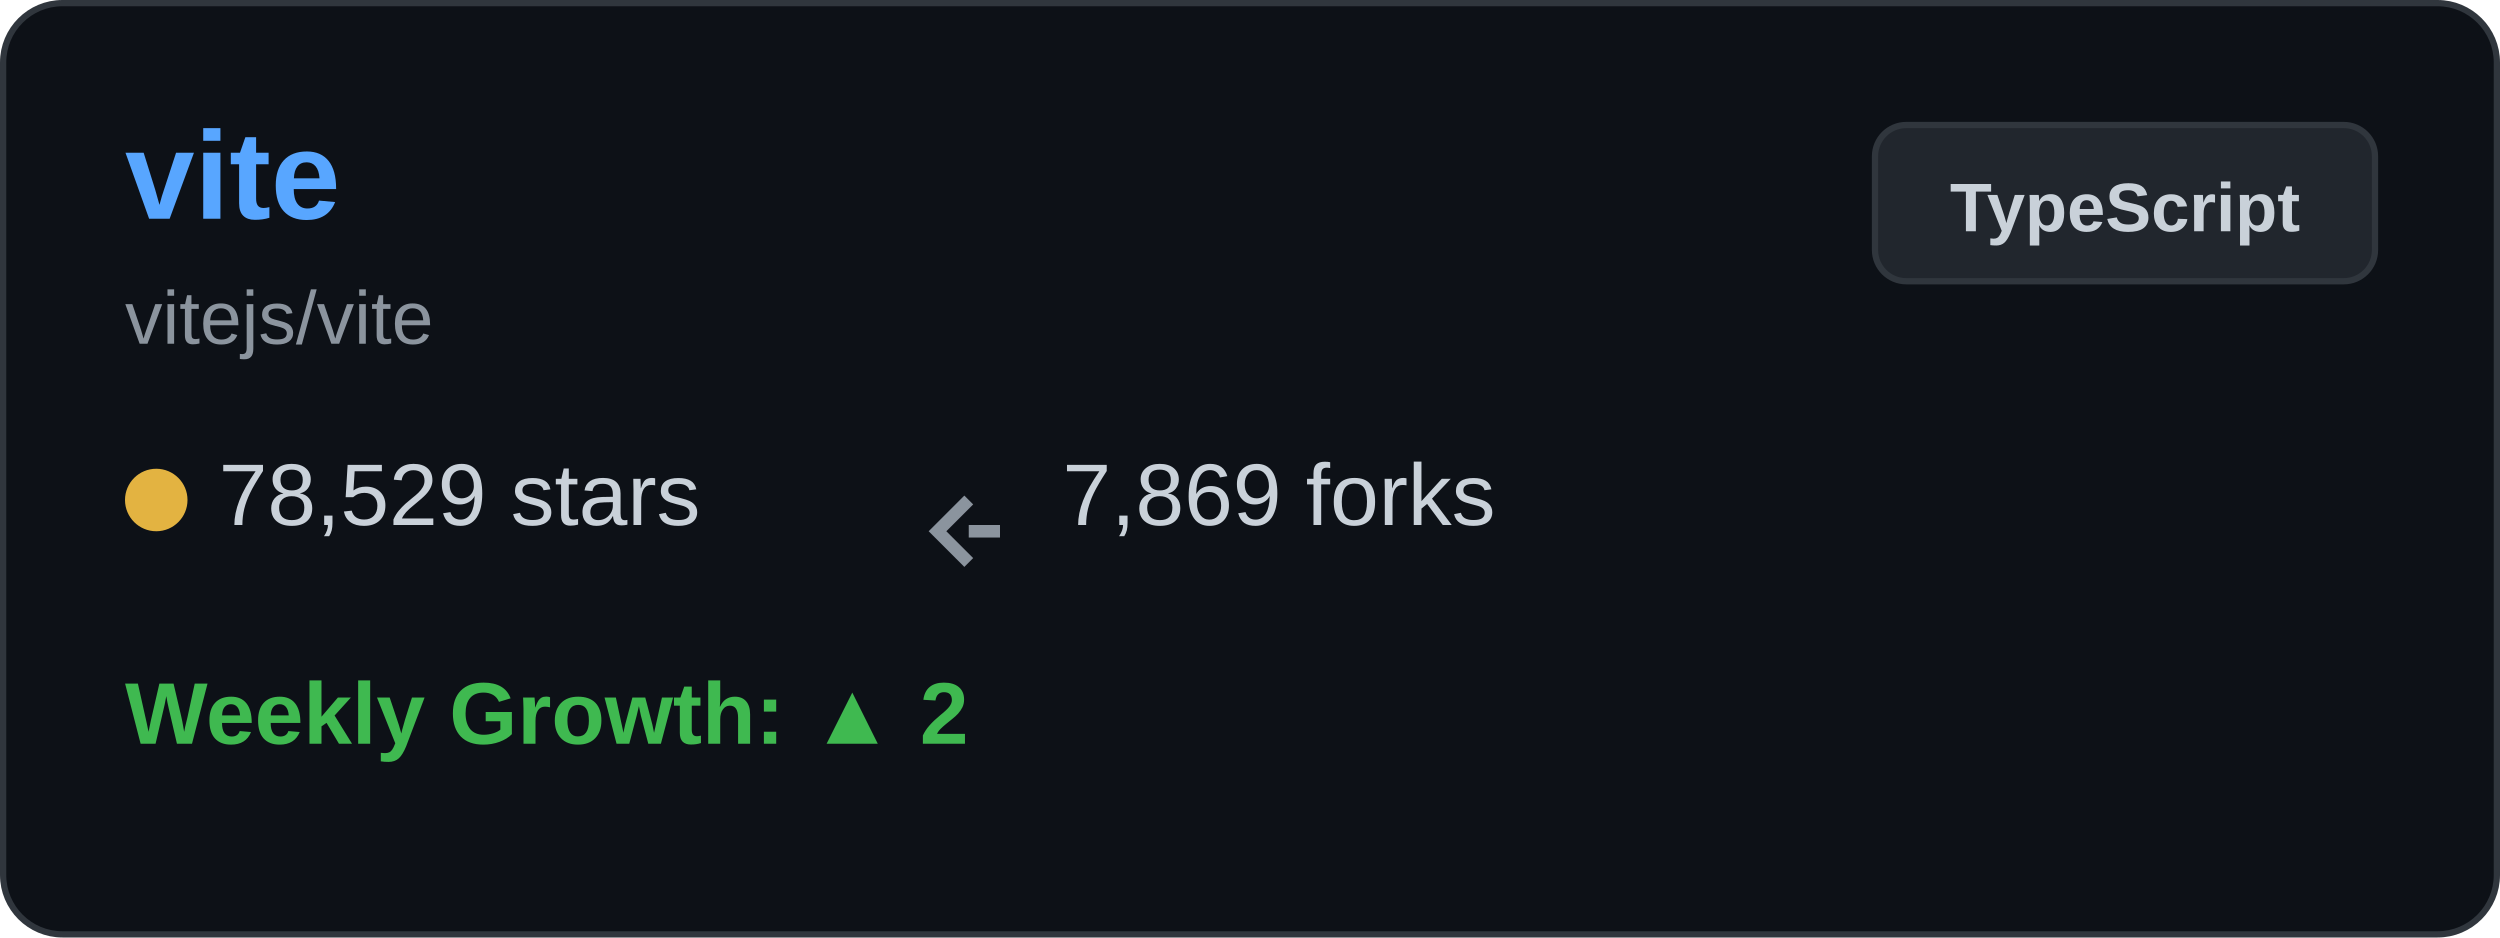
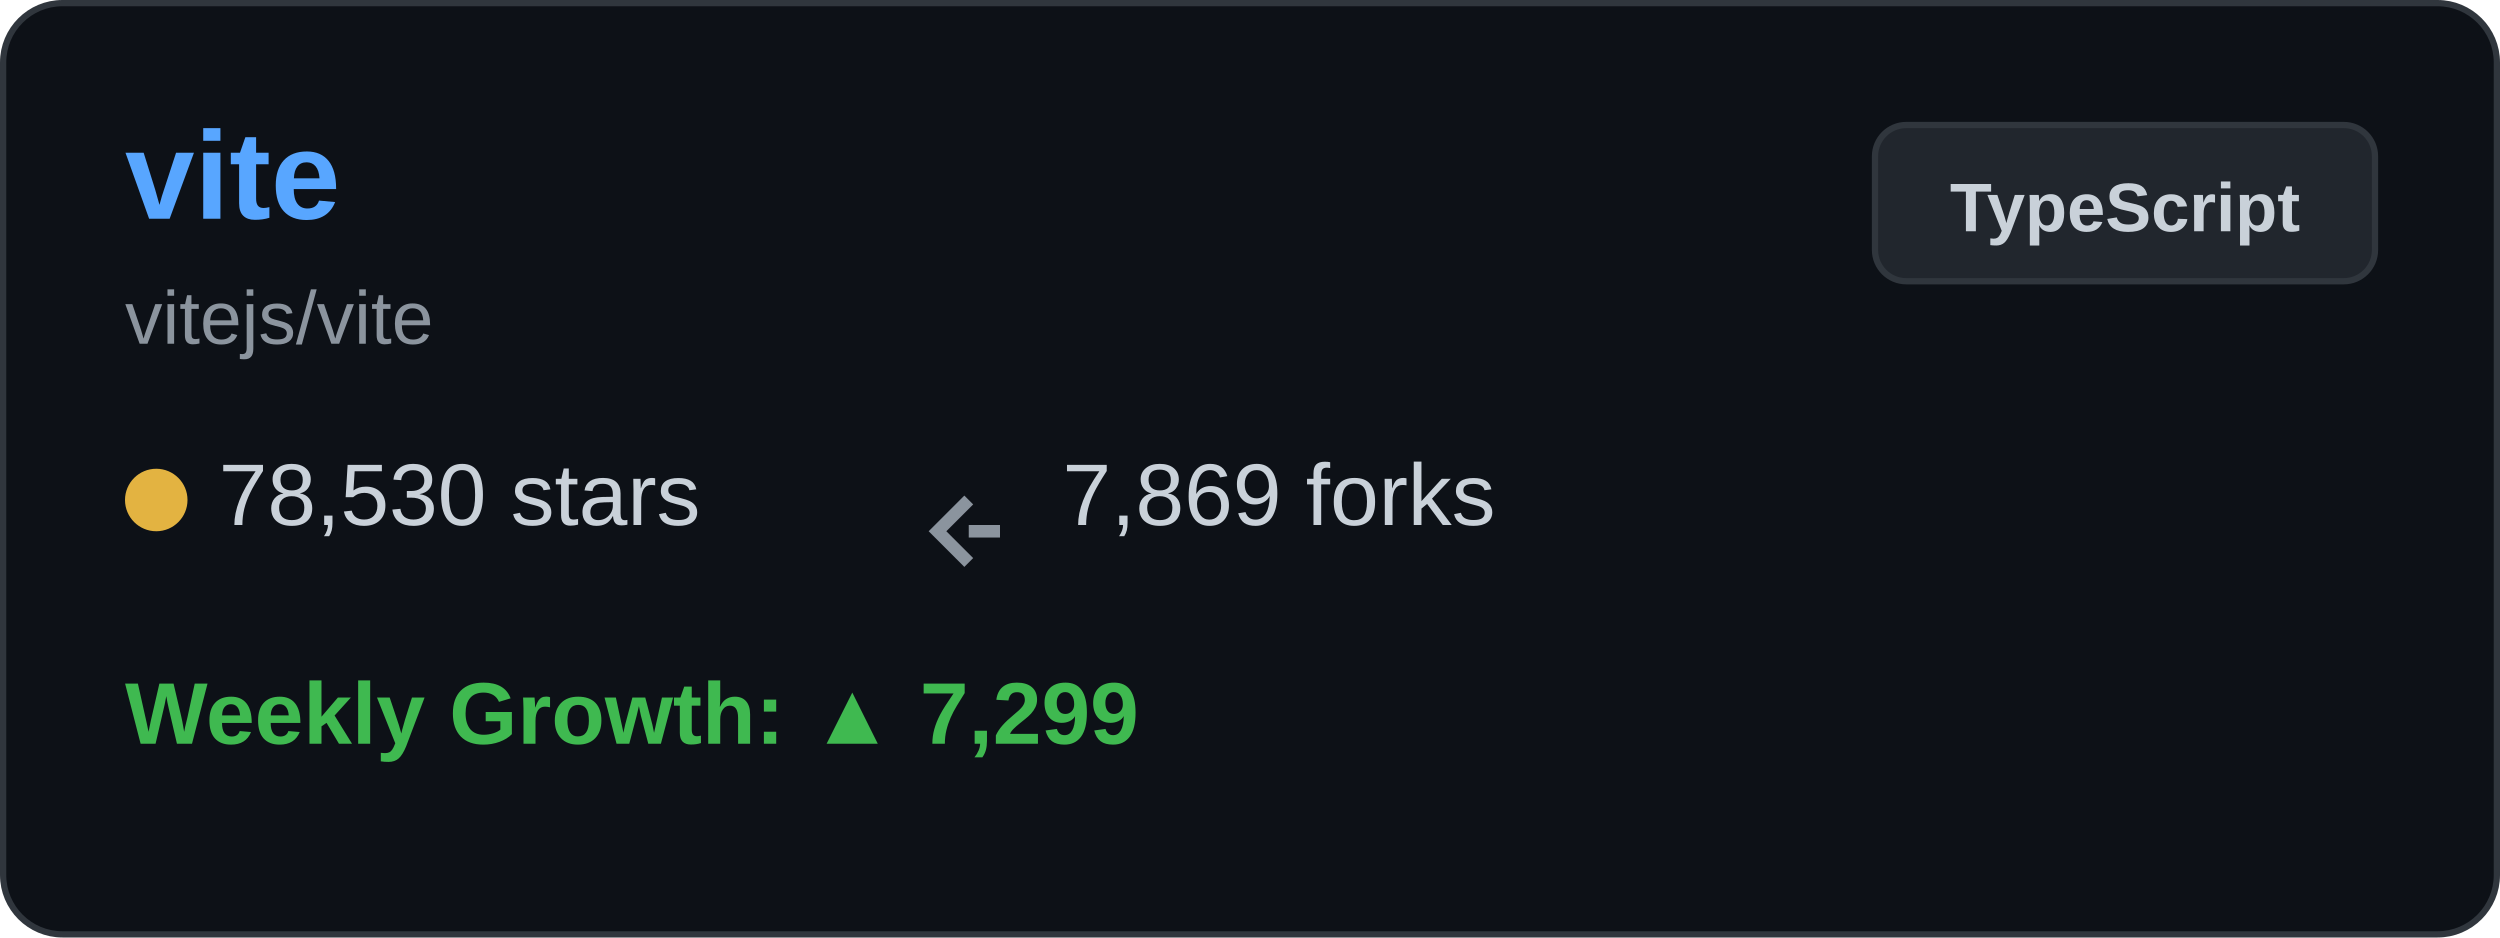
<svg xmlns="http://www.w3.org/2000/svg" width="400" height="150" viewBox="0 0 400 150" fill="none">
  <rect x="0.5" y="0.5" width="399" height="149" rx="9.5" fill="#0d1117" stroke="#30363d" />
  <text x="20" y="35" font-family="Arial, sans-serif" font-size="20" font-weight="bold" fill="#58a6ff">vite</text>
  <text x="20" y="55" font-family="Arial, sans-serif" font-size="12" fill="#8b949e">vitejs/vite</text>
  <g transform="translate(20, 80)">
    <circle cx="5" cy="0" r="5" fill="#e3b341" />
-     <text x="15" y="4" font-family="Arial, sans-serif" font-size="14" fill="#c9d1d9">78,529 stars</text>
+     <text x="15" y="4" font-family="Arial, sans-serif" font-size="14" fill="#c9d1d9">78,530 stars</text>
  </g>
  <g transform="translate(150, 80)">
    <path d="M5 0 L0 5 L5 10 M5 5 L10 5" stroke="#8b949e" stroke-width="2" fill="none" />
    <text x="20" y="4" font-family="Arial, sans-serif" font-size="14" fill="#c9d1d9">7,869 forks</text>
  </g>
  <g transform="translate(20, 115)">
-     <text x="0" y="4" font-family="Arial, sans-serif" font-size="14" font-weight="bold" fill="#3fb950">Weekly Growth: ▲ 2</text>
+     <text x="0" y="4" font-family="Arial, sans-serif" font-size="14" font-weight="bold" fill="#3fb950">Weekly Growth: ▲ 7,299</text>
  </g>
  <rect x="300" y="20" width="80" height="25" rx="5" fill="#21262d" stroke="#30363d" />
  <text x="340" y="37" font-family="Arial, sans-serif" font-size="11" font-weight="bold" fill="#c9d1d9" text-anchor="middle">TypeScript</text>
</svg>
